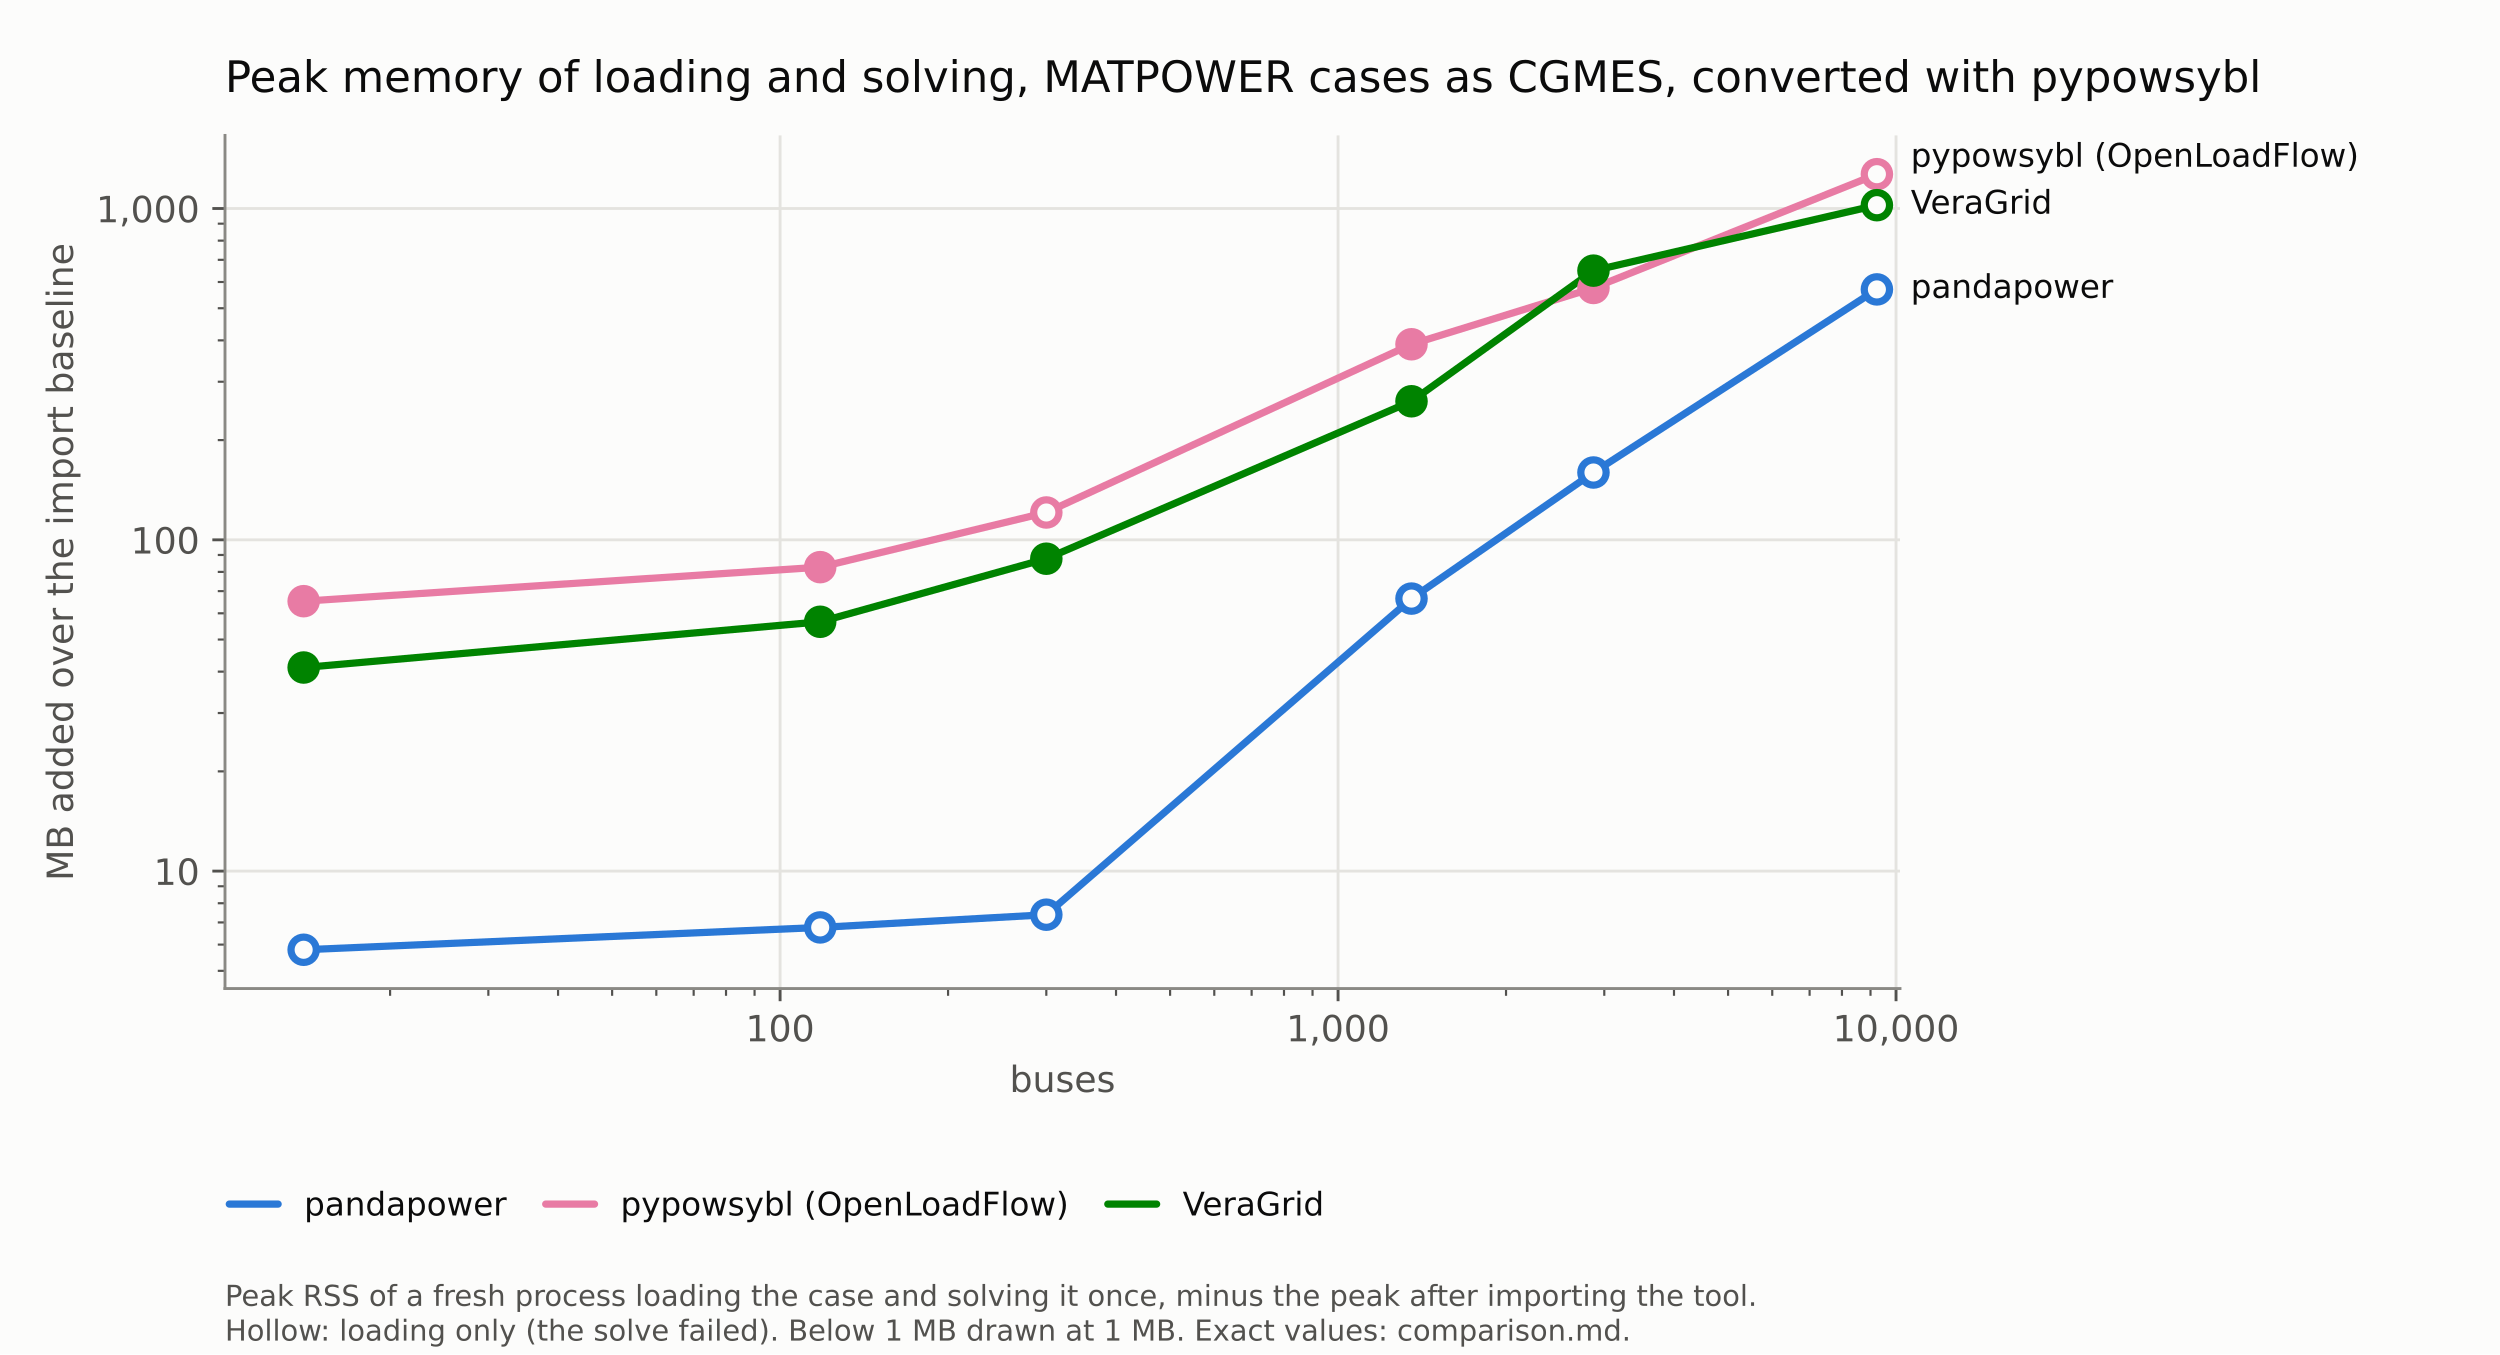
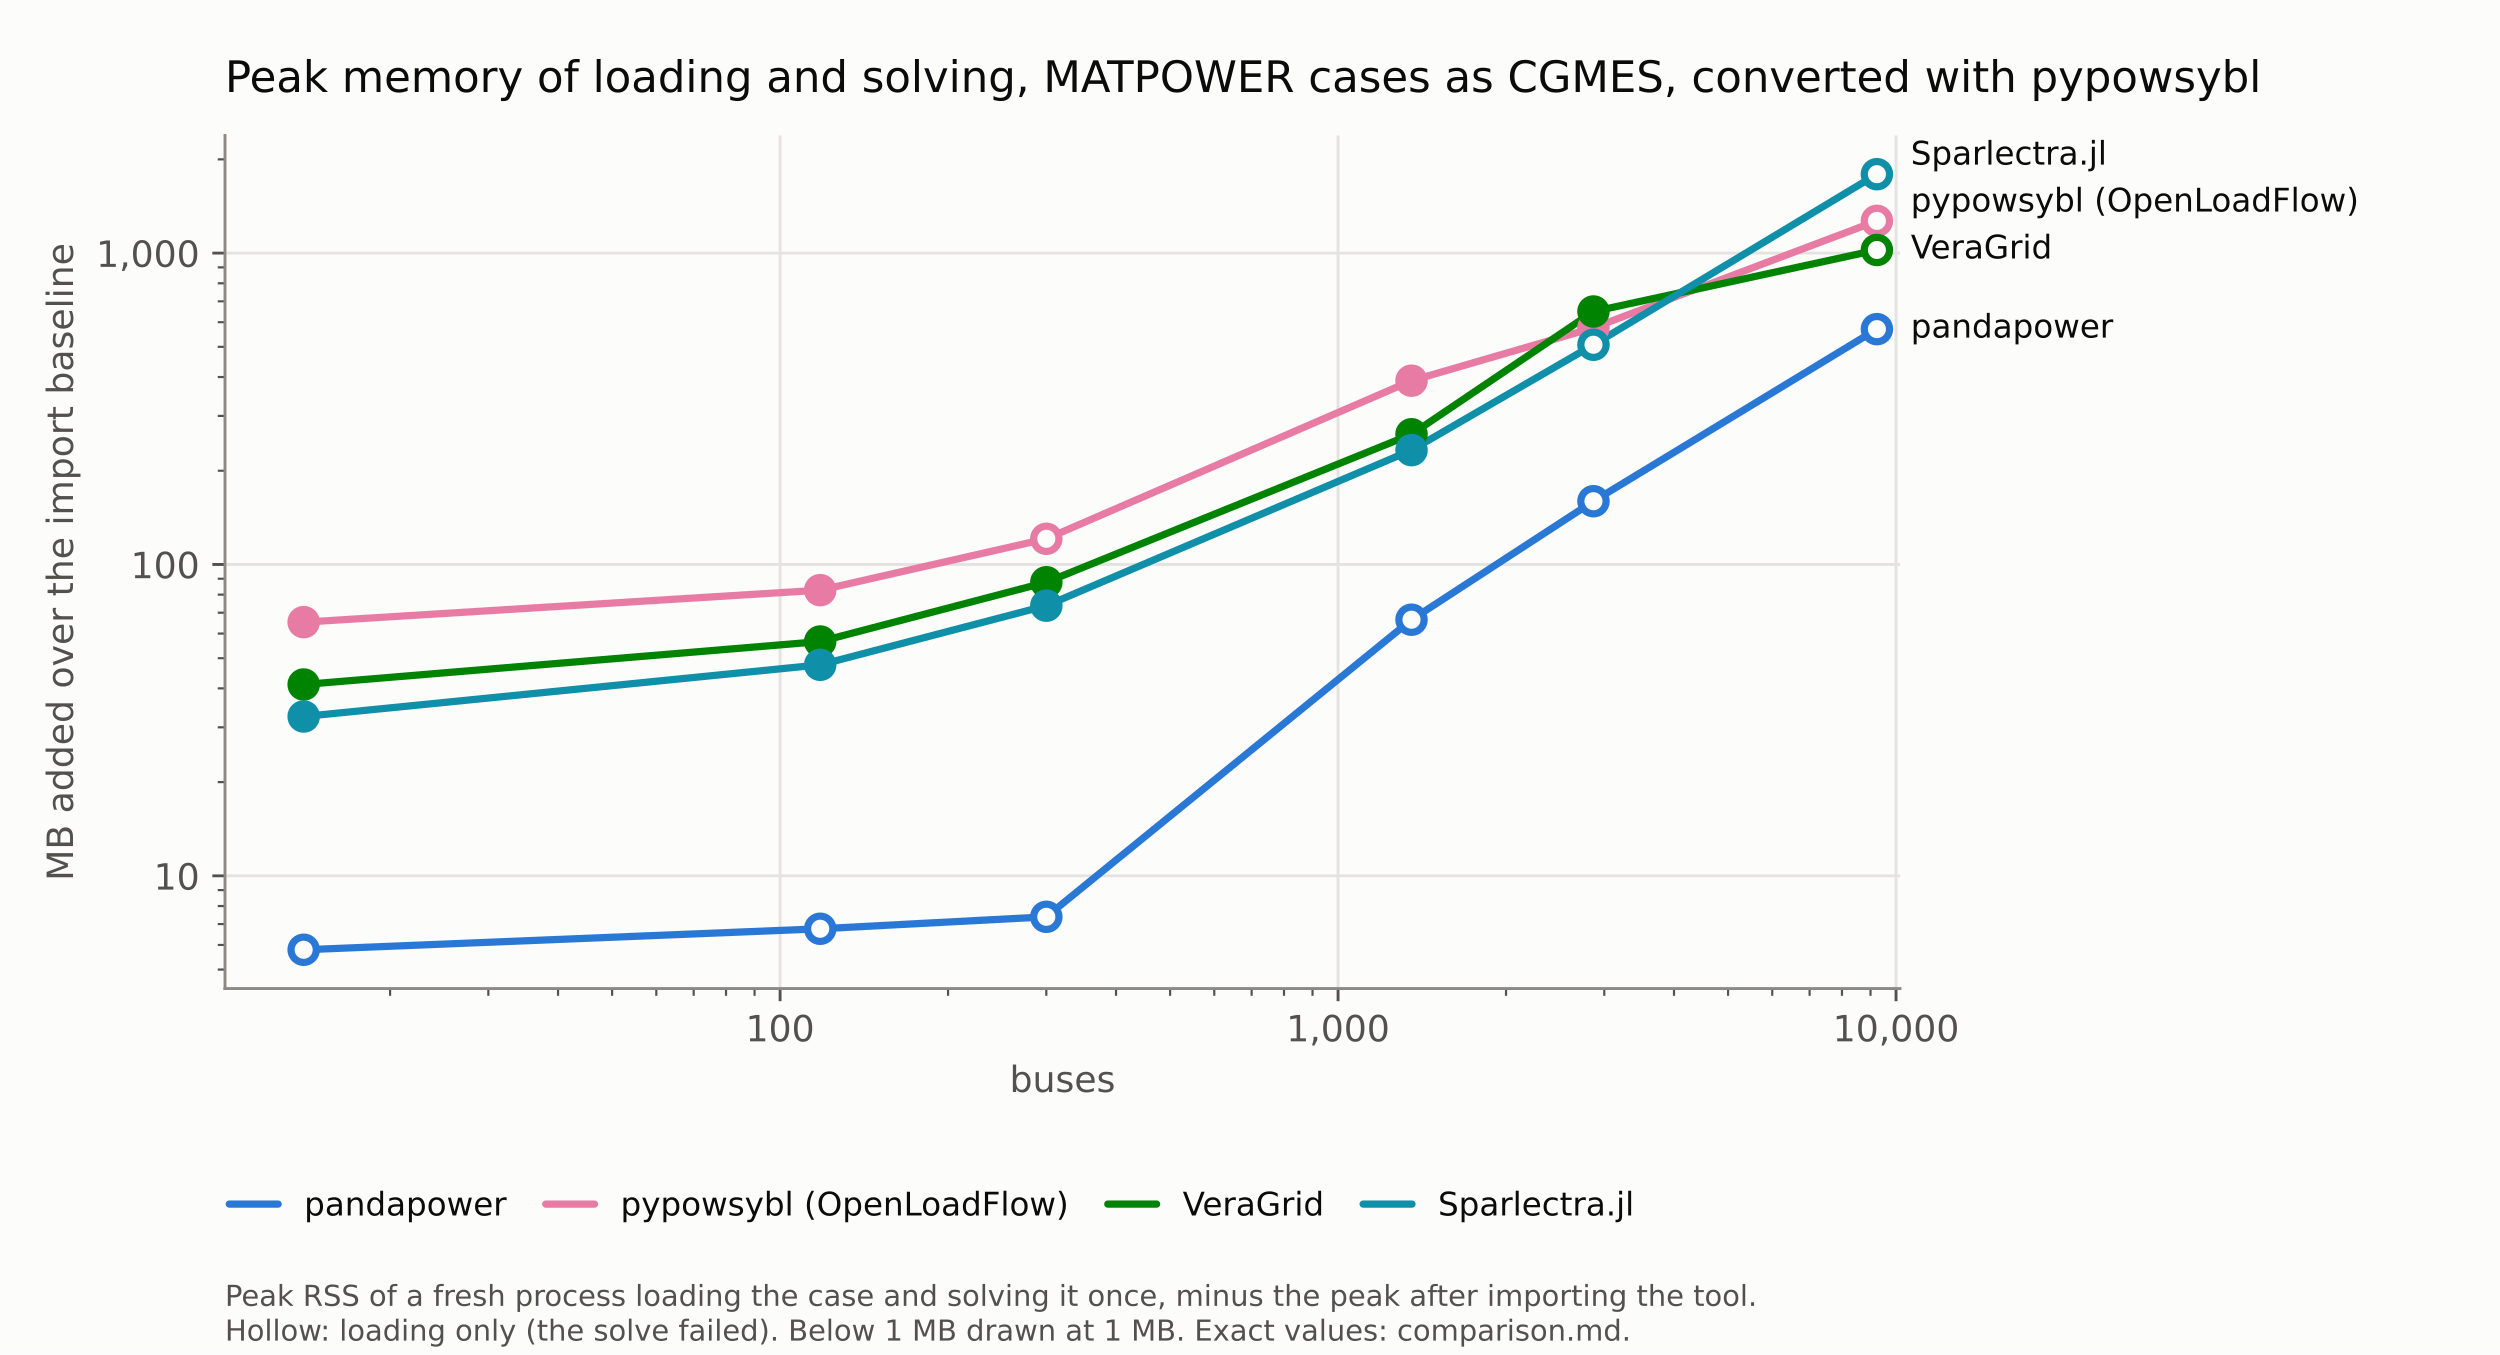
<svg xmlns="http://www.w3.org/2000/svg" xmlns:xlink="http://www.w3.org/1999/xlink" width="691.2pt" height="374.4pt" viewBox="0 0 691.2 374.4" version="1.1">
  <defs>
    <style type="text/css">*{stroke-linejoin: round; stroke-linecap: butt}</style>
  </defs>
  <g id="figure_1">
    <g id="patch_1">
      <path d="M 0 374.4  L 691.2 374.4  L 691.2 0  L 0 0  z " style="fill: #fcfcfb" />
    </g>
    <g id="axes_1">
      <g id="patch_2">
        <path d="M 62.208 273.312  L 525.312 273.312  L 525.312 37.44  L 62.208 37.44  z " style="fill: #fcfcfb" />
      </g>
      <g id="matplotlib.axis_1">
        <g id="xtick_1">
          <g id="line2d_1">
            <path d="M 215.681 273.312  L 215.681 37.44  " clip-path="url(#p7c9ccb0020)" style="fill: none; stroke: #e4e3df; stroke-width: 0.8; stroke-linecap: square" />
          </g>
          <g id="line2d_2">
            <defs>
              <path id="m20d59cd3c9" d="M 0 0  L 0 3.5  " style="stroke: #52514e; stroke-width: 0.8" />
            </defs>
            <g>
              <use xlink:href="#m20d59cd3c9" x="215.681" y="273.312" style="fill: #52514e; stroke: #52514e; stroke-width: 0.8" />
            </g>
          </g>
          <g id="text_1">
            <text style="font-size: 10px; font-family: 'DejaVu Sans', 'Bitstream Vera Sans', 'Computer Modern Sans Serif', 'Lucida Grande', 'Verdana', 'Geneva', 'Lucid', 'Arial', 'Helvetica', 'Avant Garde', sans-serif; text-anchor: middle; fill: #52514e" x="215.681" y="287.91" transform="rotate(-0 215.6808 287.9097)">100</text>
          </g>
        </g>
        <g id="xtick_2">
          <g id="line2d_3">
            <path d="M 369.948 273.312  L 369.948 37.44  " clip-path="url(#p7c9ccb0020)" style="fill: none; stroke: #e4e3df; stroke-width: 0.8; stroke-linecap: square" />
          </g>
          <g id="line2d_4">
            <g>
              <use xlink:href="#m20d59cd3c9" x="369.948" y="273.312" style="fill: #52514e; stroke: #52514e; stroke-width: 0.8" />
            </g>
          </g>
          <g id="text_2">
            <text style="font-size: 10px; font-family: 'DejaVu Sans', 'Bitstream Vera Sans', 'Computer Modern Sans Serif', 'Lucida Grande', 'Verdana', 'Geneva', 'Lucid', 'Arial', 'Helvetica', 'Avant Garde', sans-serif; text-anchor: middle; fill: #52514e" x="369.948" y="287.91" transform="rotate(-0 369.9479 287.9097)">1,000</text>
          </g>
        </g>
        <g id="xtick_3">
          <g id="line2d_5">
            <path d="M 524.215 273.312  L 524.215 37.44  " clip-path="url(#p7c9ccb0020)" style="fill: none; stroke: #e4e3df; stroke-width: 0.8; stroke-linecap: square" />
          </g>
          <g id="line2d_6">
            <g>
              <use xlink:href="#m20d59cd3c9" x="524.215" y="273.312" style="fill: #52514e; stroke: #52514e; stroke-width: 0.8" />
            </g>
          </g>
          <g id="text_3">
            <text style="font-size: 10px; font-family: 'DejaVu Sans', 'Bitstream Vera Sans', 'Computer Modern Sans Serif', 'Lucida Grande', 'Verdana', 'Geneva', 'Lucid', 'Arial', 'Helvetica', 'Avant Garde', sans-serif; text-anchor: middle; fill: #52514e" x="524.215" y="287.91" transform="rotate(-0 524.2149 287.9097)">10,000</text>
          </g>
        </g>
        <g id="xtick_4">
          <g id="line2d_7">
            <defs>
              <path id="m6f22a44a9e" d="M 0 0  L 0 2  " style="stroke: #52514e; stroke-width: 0.6" />
            </defs>
            <g>
              <use xlink:href="#m6f22a44a9e" x="107.853" y="273.312" style="fill: #52514e; stroke: #52514e; stroke-width: 0.6" />
            </g>
          </g>
        </g>
        <g id="xtick_5">
          <g id="line2d_8">
            <g>
              <use xlink:href="#m6f22a44a9e" x="135.018" y="273.312" style="fill: #52514e; stroke: #52514e; stroke-width: 0.6" />
            </g>
          </g>
        </g>
        <g id="xtick_6">
          <g id="line2d_9">
            <g>
              <use xlink:href="#m6f22a44a9e" x="154.292" y="273.312" style="fill: #52514e; stroke: #52514e; stroke-width: 0.6" />
            </g>
          </g>
        </g>
        <g id="xtick_7">
          <g id="line2d_10">
            <g>
              <use xlink:href="#m6f22a44a9e" x="169.242" y="273.312" style="fill: #52514e; stroke: #52514e; stroke-width: 0.6" />
            </g>
          </g>
        </g>
        <g id="xtick_8">
          <g id="line2d_11">
            <g>
              <use xlink:href="#m6f22a44a9e" x="181.457" y="273.312" style="fill: #52514e; stroke: #52514e; stroke-width: 0.6" />
            </g>
          </g>
        </g>
        <g id="xtick_9">
          <g id="line2d_12">
            <g>
              <use xlink:href="#m6f22a44a9e" x="191.785" y="273.312" style="fill: #52514e; stroke: #52514e; stroke-width: 0.6" />
            </g>
          </g>
        </g>
        <g id="xtick_10">
          <g id="line2d_13">
            <g>
              <use xlink:href="#m6f22a44a9e" x="200.731" y="273.312" style="fill: #52514e; stroke: #52514e; stroke-width: 0.6" />
            </g>
          </g>
        </g>
        <g id="xtick_11">
          <g id="line2d_14">
            <g>
              <use xlink:href="#m6f22a44a9e" x="208.622" y="273.312" style="fill: #52514e; stroke: #52514e; stroke-width: 0.6" />
            </g>
          </g>
        </g>
        <g id="xtick_12">
          <g id="line2d_15">
            <g>
              <use xlink:href="#m6f22a44a9e" x="262.12" y="273.312" style="fill: #52514e; stroke: #52514e; stroke-width: 0.6" />
            </g>
          </g>
        </g>
        <g id="xtick_13">
          <g id="line2d_16">
            <g>
              <use xlink:href="#m6f22a44a9e" x="289.285" y="273.312" style="fill: #52514e; stroke: #52514e; stroke-width: 0.6" />
            </g>
          </g>
        </g>
        <g id="xtick_14">
          <g id="line2d_17">
            <g>
              <use xlink:href="#m6f22a44a9e" x="308.559" y="273.312" style="fill: #52514e; stroke: #52514e; stroke-width: 0.6" />
            </g>
          </g>
        </g>
        <g id="xtick_15">
          <g id="line2d_18">
            <g>
              <use xlink:href="#m6f22a44a9e" x="323.509" y="273.312" style="fill: #52514e; stroke: #52514e; stroke-width: 0.6" />
            </g>
          </g>
        </g>
        <g id="xtick_16">
          <g id="line2d_19">
            <g>
              <use xlink:href="#m6f22a44a9e" x="335.724" y="273.312" style="fill: #52514e; stroke: #52514e; stroke-width: 0.6" />
            </g>
          </g>
        </g>
        <g id="xtick_17">
          <g id="line2d_20">
            <g>
              <use xlink:href="#m6f22a44a9e" x="346.052" y="273.312" style="fill: #52514e; stroke: #52514e; stroke-width: 0.6" />
            </g>
          </g>
        </g>
        <g id="xtick_18">
          <g id="line2d_21">
            <g>
              <use xlink:href="#m6f22a44a9e" x="354.998" y="273.312" style="fill: #52514e; stroke: #52514e; stroke-width: 0.6" />
            </g>
          </g>
        </g>
        <g id="xtick_19">
          <g id="line2d_22">
            <g>
              <use xlink:href="#m6f22a44a9e" x="362.889" y="273.312" style="fill: #52514e; stroke: #52514e; stroke-width: 0.6" />
            </g>
          </g>
        </g>
        <g id="xtick_20">
          <g id="line2d_23">
            <g>
              <use xlink:href="#m6f22a44a9e" x="416.387" y="273.312" style="fill: #52514e; stroke: #52514e; stroke-width: 0.6" />
            </g>
          </g>
        </g>
        <g id="xtick_21">
          <g id="line2d_24">
            <g>
              <use xlink:href="#m6f22a44a9e" x="443.552" y="273.312" style="fill: #52514e; stroke: #52514e; stroke-width: 0.6" />
            </g>
          </g>
        </g>
        <g id="xtick_22">
          <g id="line2d_25">
            <g>
              <use xlink:href="#m6f22a44a9e" x="462.826" y="273.312" style="fill: #52514e; stroke: #52514e; stroke-width: 0.6" />
            </g>
          </g>
        </g>
        <g id="xtick_23">
          <g id="line2d_26">
            <g>
              <use xlink:href="#m6f22a44a9e" x="477.776" y="273.312" style="fill: #52514e; stroke: #52514e; stroke-width: 0.6" />
            </g>
          </g>
        </g>
        <g id="xtick_24">
          <g id="line2d_27">
            <g>
              <use xlink:href="#m6f22a44a9e" x="489.991" y="273.312" style="fill: #52514e; stroke: #52514e; stroke-width: 0.6" />
            </g>
          </g>
        </g>
        <g id="xtick_25">
          <g id="line2d_28">
            <g>
              <use xlink:href="#m6f22a44a9e" x="500.319" y="273.312" style="fill: #52514e; stroke: #52514e; stroke-width: 0.6" />
            </g>
          </g>
        </g>
        <g id="xtick_26">
          <g id="line2d_29">
            <g>
              <use xlink:href="#m6f22a44a9e" x="509.265" y="273.312" style="fill: #52514e; stroke: #52514e; stroke-width: 0.6" />
            </g>
          </g>
        </g>
        <g id="xtick_27">
          <g id="line2d_30">
            <g>
              <use xlink:href="#m6f22a44a9e" x="517.156" y="273.312" style="fill: #52514e; stroke: #52514e; stroke-width: 0.6" />
            </g>
          </g>
        </g>
        <g id="text_4">
          <text style="font-size: 10px; font-family: 'DejaVu Sans', 'Bitstream Vera Sans', 'Computer Modern Sans Serif', 'Lucida Grande', 'Verdana', 'Geneva', 'Lucid', 'Arial', 'Helvetica', 'Avant Garde', sans-serif; text-anchor: middle; fill: #52514e" x="293.76" y="301.91" transform="rotate(-0 293.76 301.9104)">buses</text>
        </g>
      </g>
      <g id="matplotlib.axis_2">
        <g id="ytick_1">
          <g id="line2d_31">
-             <path d="M 62.208 240.846  L 525.312 240.846  " clip-path="url(#p7c9ccb0020)" style="fill: none; stroke: #e4e3df; stroke-width: 0.8; stroke-linecap: square" />
+             <path d="M 62.208 242.154  L 525.312 242.154  " clip-path="url(#p7c9ccb0020)" style="fill: none; stroke: #e4e3df; stroke-width: 0.8; stroke-linecap: square" />
          </g>
          <g id="line2d_32">
            <defs>
              <path id="mfc723c383e" d="M 0 0  L -3.5 0  " style="stroke: #52514e; stroke-width: 0.8" />
            </defs>
            <g>
-               <use xlink:href="#mfc723c383e" x="62.208" y="240.846" style="fill: #52514e; stroke: #52514e; stroke-width: 0.8" />
+               <use xlink:href="#mfc723c383e" x="62.208" y="242.154" style="fill: #52514e; stroke: #52514e; stroke-width: 0.8" />
            </g>
          </g>
          <g id="text_5">
-             <text style="font-size: 10px; font-family: 'DejaVu Sans', 'Bitstream Vera Sans', 'Computer Modern Sans Serif', 'Lucida Grande', 'Verdana', 'Geneva', 'Lucid', 'Arial', 'Helvetica', 'Avant Garde', sans-serif; text-anchor: end; fill: #52514e" x="55.208" y="244.645" transform="rotate(-0 55.208 244.6447)">10</text>
+             <text style="font-size: 10px; font-family: 'DejaVu Sans', 'Bitstream Vera Sans', 'Computer Modern Sans Serif', 'Lucida Grande', 'Verdana', 'Geneva', 'Lucid', 'Arial', 'Helvetica', 'Avant Garde', sans-serif; text-anchor: end; fill: #52514e" x="55.208" y="245.953" transform="rotate(-0 55.208 245.953)">10</text>
          </g>
        </g>
        <g id="ytick_2">
          <g id="line2d_33">
-             <path d="M 62.208 149.247  L 525.312 149.247  " clip-path="url(#p7c9ccb0020)" style="fill: none; stroke: #e4e3df; stroke-width: 0.8; stroke-linecap: square" />
+             <path d="M 62.208 156.067  L 525.312 156.067  " clip-path="url(#p7c9ccb0020)" style="fill: none; stroke: #e4e3df; stroke-width: 0.8; stroke-linecap: square" />
          </g>
          <g id="line2d_34">
            <g>
-               <use xlink:href="#mfc723c383e" x="62.208" y="149.247" style="fill: #52514e; stroke: #52514e; stroke-width: 0.8" />
+               <use xlink:href="#mfc723c383e" x="62.208" y="156.067" style="fill: #52514e; stroke: #52514e; stroke-width: 0.8" />
            </g>
          </g>
          <g id="text_6">
-             <text style="font-size: 10px; font-family: 'DejaVu Sans', 'Bitstream Vera Sans', 'Computer Modern Sans Serif', 'Lucida Grande', 'Verdana', 'Geneva', 'Lucid', 'Arial', 'Helvetica', 'Avant Garde', sans-serif; text-anchor: end; fill: #52514e" x="55.208" y="153.046" transform="rotate(-0 55.208 153.0463)">100</text>
+             <text style="font-size: 10px; font-family: 'DejaVu Sans', 'Bitstream Vera Sans', 'Computer Modern Sans Serif', 'Lucida Grande', 'Verdana', 'Geneva', 'Lucid', 'Arial', 'Helvetica', 'Avant Garde', sans-serif; text-anchor: end; fill: #52514e" x="55.208" y="159.866" transform="rotate(-0 55.208 159.8657)">100</text>
          </g>
        </g>
        <g id="ytick_3">
          <g id="line2d_35">
-             <path d="M 62.208 57.649  L 525.312 57.649  " clip-path="url(#p7c9ccb0020)" style="fill: none; stroke: #e4e3df; stroke-width: 0.8; stroke-linecap: square" />
+             <path d="M 62.208 69.98  L 525.312 69.98  " clip-path="url(#p7c9ccb0020)" style="fill: none; stroke: #e4e3df; stroke-width: 0.8; stroke-linecap: square" />
          </g>
          <g id="line2d_36">
            <g>
-               <use xlink:href="#mfc723c383e" x="62.208" y="57.649" style="fill: #52514e; stroke: #52514e; stroke-width: 0.8" />
+               <use xlink:href="#mfc723c383e" x="62.208" y="69.98" style="fill: #52514e; stroke: #52514e; stroke-width: 0.8" />
            </g>
          </g>
          <g id="text_7">
-             <text style="font-size: 10px; font-family: 'DejaVu Sans', 'Bitstream Vera Sans', 'Computer Modern Sans Serif', 'Lucida Grande', 'Verdana', 'Geneva', 'Lucid', 'Arial', 'Helvetica', 'Avant Garde', sans-serif; text-anchor: end; fill: #52514e" x="55.208" y="61.448" transform="rotate(-0 55.208 61.44797)">1,000</text>
+             <text style="font-size: 10px; font-family: 'DejaVu Sans', 'Bitstream Vera Sans', 'Computer Modern Sans Serif', 'Lucida Grande', 'Verdana', 'Geneva', 'Lucid', 'Arial', 'Helvetica', 'Avant Garde', sans-serif; text-anchor: end; fill: #52514e" x="55.208" y="73.778" transform="rotate(-0 55.208 73.77842)">1,000</text>
          </g>
        </g>
        <g id="ytick_4">
          <g id="line2d_37">
            <defs>
              <path id="m65e5005413" d="M 0 0  L -2 0  " style="stroke: #52514e; stroke-width: 0.6" />
            </defs>
            <g>
-               <use xlink:href="#m65e5005413" x="62.208" y="268.42" style="fill: #52514e; stroke: #52514e; stroke-width: 0.6" />
+               <use xlink:href="#m65e5005413" x="62.208" y="268.069" style="fill: #52514e; stroke: #52514e; stroke-width: 0.6" />
            </g>
          </g>
        </g>
        <g id="ytick_5">
          <g id="line2d_38">
            <g>
-               <use xlink:href="#m65e5005413" x="62.208" y="261.167" style="fill: #52514e; stroke: #52514e; stroke-width: 0.6" />
+               <use xlink:href="#m65e5005413" x="62.208" y="261.252" style="fill: #52514e; stroke: #52514e; stroke-width: 0.6" />
            </g>
          </g>
        </g>
        <g id="ytick_6">
          <g id="line2d_39">
            <g>
-               <use xlink:href="#m65e5005413" x="62.208" y="255.035" style="fill: #52514e; stroke: #52514e; stroke-width: 0.6" />
+               <use xlink:href="#m65e5005413" x="62.208" y="255.489" style="fill: #52514e; stroke: #52514e; stroke-width: 0.6" />
            </g>
          </g>
        </g>
        <g id="ytick_7">
          <g id="line2d_40">
            <g>
-               <use xlink:href="#m65e5005413" x="62.208" y="249.723" style="fill: #52514e; stroke: #52514e; stroke-width: 0.6" />
+               <use xlink:href="#m65e5005413" x="62.208" y="250.497" style="fill: #52514e; stroke: #52514e; stroke-width: 0.6" />
            </g>
          </g>
        </g>
        <g id="ytick_8">
          <g id="line2d_41">
            <g>
-               <use xlink:href="#m65e5005413" x="62.208" y="245.037" style="fill: #52514e; stroke: #52514e; stroke-width: 0.6" />
+               <use xlink:href="#m65e5005413" x="62.208" y="246.093" style="fill: #52514e; stroke: #52514e; stroke-width: 0.6" />
            </g>
          </g>
        </g>
        <g id="ytick_9">
          <g id="line2d_42">
            <g>
-               <use xlink:href="#m65e5005413" x="62.208" y="213.272" style="fill: #52514e; stroke: #52514e; stroke-width: 0.6" />
+               <use xlink:href="#m65e5005413" x="62.208" y="216.239" style="fill: #52514e; stroke: #52514e; stroke-width: 0.6" />
            </g>
          </g>
        </g>
        <g id="ytick_10">
          <g id="line2d_43">
            <g>
-               <use xlink:href="#m65e5005413" x="62.208" y="197.142" style="fill: #52514e; stroke: #52514e; stroke-width: 0.6" />
+               <use xlink:href="#m65e5005413" x="62.208" y="201.08" style="fill: #52514e; stroke: #52514e; stroke-width: 0.6" />
            </g>
          </g>
        </g>
        <g id="ytick_11">
          <g id="line2d_44">
            <g>
-               <use xlink:href="#m65e5005413" x="62.208" y="185.698" style="fill: #52514e; stroke: #52514e; stroke-width: 0.6" />
+               <use xlink:href="#m65e5005413" x="62.208" y="190.324" style="fill: #52514e; stroke: #52514e; stroke-width: 0.6" />
            </g>
          </g>
        </g>
        <g id="ytick_12">
          <g id="line2d_45">
            <g>
-               <use xlink:href="#m65e5005413" x="62.208" y="176.821" style="fill: #52514e; stroke: #52514e; stroke-width: 0.6" />
+               <use xlink:href="#m65e5005413" x="62.208" y="181.982" style="fill: #52514e; stroke: #52514e; stroke-width: 0.6" />
            </g>
          </g>
        </g>
        <g id="ytick_13">
          <g id="line2d_46">
            <g>
-               <use xlink:href="#m65e5005413" x="62.208" y="169.568" style="fill: #52514e; stroke: #52514e; stroke-width: 0.6" />
+               <use xlink:href="#m65e5005413" x="62.208" y="175.165" style="fill: #52514e; stroke: #52514e; stroke-width: 0.6" />
            </g>
          </g>
        </g>
        <g id="ytick_14">
          <g id="line2d_47">
            <g>
-               <use xlink:href="#m65e5005413" x="62.208" y="163.436" style="fill: #52514e; stroke: #52514e; stroke-width: 0.6" />
+               <use xlink:href="#m65e5005413" x="62.208" y="169.402" style="fill: #52514e; stroke: #52514e; stroke-width: 0.6" />
            </g>
          </g>
        </g>
        <g id="ytick_15">
          <g id="line2d_48">
            <g>
-               <use xlink:href="#m65e5005413" x="62.208" y="158.124" style="fill: #52514e; stroke: #52514e; stroke-width: 0.6" />
+               <use xlink:href="#m65e5005413" x="62.208" y="164.41" style="fill: #52514e; stroke: #52514e; stroke-width: 0.6" />
            </g>
          </g>
        </g>
        <g id="ytick_16">
          <g id="line2d_49">
            <g>
-               <use xlink:href="#m65e5005413" x="62.208" y="153.439" style="fill: #52514e; stroke: #52514e; stroke-width: 0.6" />
+               <use xlink:href="#m65e5005413" x="62.208" y="160.006" style="fill: #52514e; stroke: #52514e; stroke-width: 0.6" />
            </g>
          </g>
        </g>
        <g id="ytick_17">
          <g id="line2d_50">
            <g>
-               <use xlink:href="#m65e5005413" x="62.208" y="121.674" style="fill: #52514e; stroke: #52514e; stroke-width: 0.6" />
+               <use xlink:href="#m65e5005413" x="62.208" y="130.152" style="fill: #52514e; stroke: #52514e; stroke-width: 0.6" />
            </g>
          </g>
        </g>
        <g id="ytick_18">
          <g id="line2d_51">
            <g>
-               <use xlink:href="#m65e5005413" x="62.208" y="105.544" style="fill: #52514e; stroke: #52514e; stroke-width: 0.6" />
+               <use xlink:href="#m65e5005413" x="62.208" y="114.993" style="fill: #52514e; stroke: #52514e; stroke-width: 0.6" />
            </g>
          </g>
        </g>
        <g id="ytick_19">
          <g id="line2d_52">
            <g>
-               <use xlink:href="#m65e5005413" x="62.208" y="94.1" style="fill: #52514e; stroke: #52514e; stroke-width: 0.6" />
+               <use xlink:href="#m65e5005413" x="62.208" y="104.237" style="fill: #52514e; stroke: #52514e; stroke-width: 0.6" />
            </g>
          </g>
        </g>
        <g id="ytick_20">
          <g id="line2d_53">
            <g>
-               <use xlink:href="#m65e5005413" x="62.208" y="85.223" style="fill: #52514e; stroke: #52514e; stroke-width: 0.6" />
+               <use xlink:href="#m65e5005413" x="62.208" y="95.894" style="fill: #52514e; stroke: #52514e; stroke-width: 0.6" />
            </g>
          </g>
        </g>
        <g id="ytick_21">
          <g id="line2d_54">
            <g>
-               <use xlink:href="#m65e5005413" x="62.208" y="77.97" style="fill: #52514e; stroke: #52514e; stroke-width: 0.6" />
+               <use xlink:href="#m65e5005413" x="62.208" y="89.078" style="fill: #52514e; stroke: #52514e; stroke-width: 0.6" />
            </g>
          </g>
        </g>
        <g id="ytick_22">
          <g id="line2d_55">
            <g>
-               <use xlink:href="#m65e5005413" x="62.208" y="71.838" style="fill: #52514e; stroke: #52514e; stroke-width: 0.6" />
+               <use xlink:href="#m65e5005413" x="62.208" y="83.315" style="fill: #52514e; stroke: #52514e; stroke-width: 0.6" />
            </g>
          </g>
        </g>
        <g id="ytick_23">
          <g id="line2d_56">
            <g>
-               <use xlink:href="#m65e5005413" x="62.208" y="66.526" style="fill: #52514e; stroke: #52514e; stroke-width: 0.6" />
+               <use xlink:href="#m65e5005413" x="62.208" y="78.322" style="fill: #52514e; stroke: #52514e; stroke-width: 0.6" />
            </g>
          </g>
        </g>
        <g id="ytick_24">
          <g id="line2d_57">
            <g>
-               <use xlink:href="#m65e5005413" x="62.208" y="61.84" style="fill: #52514e; stroke: #52514e; stroke-width: 0.6" />
+               <use xlink:href="#m65e5005413" x="62.208" y="73.919" style="fill: #52514e; stroke: #52514e; stroke-width: 0.6" />
+             </g>
+           </g>
+         </g>
+         <g id="ytick_25">
+           <g id="line2d_58">
+             <g>
+               <use xlink:href="#m65e5005413" x="62.208" y="44.065" style="fill: #52514e; stroke: #52514e; stroke-width: 0.6" />
            </g>
          </g>
        </g>
        <g id="text_8">
          <text style="font-size: 10px; font-family: 'DejaVu Sans', 'Bitstream Vera Sans', 'Computer Modern Sans Serif', 'Lucida Grande', 'Verdana', 'Geneva', 'Lucid', 'Arial', 'Helvetica', 'Avant Garde', sans-serif; text-anchor: middle; fill: #52514e" x="20.178" y="155.376" transform="rotate(-90 20.17753 155.376)">MB added over the import baseline</text>
        </g>
      </g>
-       <g id="line2d_58">
-         <path d="M 83.956 262.591  L 226.77 256.412  L 289.285 252.895  L 390.252 165.498  L 440.561 130.638  L 518.926 80.014  " clip-path="url(#p7c9ccb0020)" style="fill: none; stroke: #2a78d6; stroke-width: 2; stroke-linecap: round" />
-       </g>
      <g id="line2d_59">
-         <path d="M 83.956 166.213  L 226.77 156.804  L 289.285 141.693  L 390.252 95.182  L 440.561 79.616  L 518.926 48.161  " clip-path="url(#p7c9ccb0020)" style="fill: none; stroke: #e87ba4; stroke-width: 2; stroke-linecap: round" />
+         <path d="M 83.956 262.591  L 226.77 256.784  L 289.285 253.479  L 390.252 171.339  L 440.561 138.577  L 518.926 90.999  " clip-path="url(#p7c9ccb0020)" style="fill: none; stroke: #2a78d6; stroke-width: 2; stroke-linecap: round" />
      </g>
      <g id="line2d_60">
-         <path d="M 83.956 184.557  L 226.77 171.91  L 289.285 154.473  L 390.252 110.943  L 440.561 74.827  L 518.926 56.727  " clip-path="url(#p7c9ccb0020)" style="fill: none; stroke: #008300; stroke-width: 2; stroke-linecap: round" />
+         <path d="M 83.956 172.011  L 226.77 163.169  L 289.285 148.967  L 390.252 105.254  L 440.561 90.624  L 518.926 61.063  " clip-path="url(#p7c9ccb0020)" style="fill: none; stroke: #e87ba4; stroke-width: 2; stroke-linecap: round" />
+       </g>
+       <g id="line2d_61">
+         <path d="M 83.956 189.252  L 226.77 177.366  L 289.285 160.978  L 390.252 120.067  L 440.561 86.124  L 518.926 69.113  " clip-path="url(#p7c9ccb0020)" style="fill: none; stroke: #008300; stroke-width: 2; stroke-linecap: round" />
+       </g>
+       <g id="line2d_62">
+         <path d="M 83.956 198.096  L 226.77 183.804  L 289.285 167.457  L 390.252 124.452  L 440.561 95.316  L 518.926 48.161  " clip-path="url(#p7c9ccb0020)" style="fill: none; stroke: #0f8fa8; stroke-width: 2; stroke-linecap: round" />
      </g>
      <g id="patch_3">
        <path d="M 62.208 273.312  L 62.208 37.44  " style="fill: none; stroke: #8a8984; stroke-width: 0.8; stroke-linejoin: miter; stroke-linecap: square" />
      </g>
      <g id="patch_4">
        <path d="M 62.208 273.312  L 525.312 273.312  " style="fill: none; stroke: #8a8984; stroke-width: 0.8; stroke-linejoin: miter; stroke-linecap: square" />
      </g>
-       <g id="line2d_61">
+       <g id="line2d_63">
        <defs>
          <path id="m49d8b3bbb4" d="M 0 3.5  C 0.928 3.5 1.819 3.131 2.475 2.475  C 3.131 1.819 3.5 0.928 3.5 0  C 3.5 -0.928 3.131 -1.819 2.475 -2.475  C 1.819 -3.131 0.928 -3.5 0 -3.5  C -0.928 -3.5 -1.819 -3.131 -2.475 -2.475  C -3.131 -1.819 -3.5 -0.928 -3.5 0  C -3.5 0.928 -3.131 1.819 -2.475 2.475  C -1.819 3.131 -0.928 3.5 0 3.5  z " style="stroke: #2a78d6; stroke-width: 2" />
        </defs>
        <g clip-path="url(#p7c9ccb0020)">
          <use xlink:href="#m49d8b3bbb4" x="83.956" y="262.591" style="fill: #fcfcfb; stroke: #2a78d6; stroke-width: 2" />
        </g>
      </g>
-       <g id="line2d_62">
-         <g clip-path="url(#p7c9ccb0020)">
-           <use xlink:href="#m49d8b3bbb4" x="226.77" y="256.412" style="fill: #fcfcfb; stroke: #2a78d6; stroke-width: 2" />
-         </g>
-       </g>
-       <g id="line2d_63">
-         <g clip-path="url(#p7c9ccb0020)">
-           <use xlink:href="#m49d8b3bbb4" x="289.285" y="252.895" style="fill: #fcfcfb; stroke: #2a78d6; stroke-width: 2" />
-         </g>
-       </g>
      <g id="line2d_64">
        <g clip-path="url(#p7c9ccb0020)">
-           <use xlink:href="#m49d8b3bbb4" x="390.252" y="165.498" style="fill: #fcfcfb; stroke: #2a78d6; stroke-width: 2" />
+           <use xlink:href="#m49d8b3bbb4" x="226.77" y="256.784" style="fill: #fcfcfb; stroke: #2a78d6; stroke-width: 2" />
        </g>
      </g>
      <g id="line2d_65">
        <g clip-path="url(#p7c9ccb0020)">
-           <use xlink:href="#m49d8b3bbb4" x="440.561" y="130.638" style="fill: #fcfcfb; stroke: #2a78d6; stroke-width: 2" />
+           <use xlink:href="#m49d8b3bbb4" x="289.285" y="253.479" style="fill: #fcfcfb; stroke: #2a78d6; stroke-width: 2" />
        </g>
      </g>
      <g id="line2d_66">
        <g clip-path="url(#p7c9ccb0020)">
-           <use xlink:href="#m49d8b3bbb4" x="518.926" y="80.014" style="fill: #fcfcfb; stroke: #2a78d6; stroke-width: 2" />
+           <use xlink:href="#m49d8b3bbb4" x="390.252" y="171.339" style="fill: #fcfcfb; stroke: #2a78d6; stroke-width: 2" />
        </g>
      </g>
      <g id="line2d_67">
+         <g clip-path="url(#p7c9ccb0020)">
+           <use xlink:href="#m49d8b3bbb4" x="440.561" y="138.577" style="fill: #fcfcfb; stroke: #2a78d6; stroke-width: 2" />
+         </g>
+       </g>
+       <g id="line2d_68">
+         <g clip-path="url(#p7c9ccb0020)">
+           <use xlink:href="#m49d8b3bbb4" x="518.926" y="90.999" style="fill: #fcfcfb; stroke: #2a78d6; stroke-width: 2" />
+         </g>
+       </g>
+       <g id="line2d_69">
        <defs>
          <path id="mb1a70c6c89" d="M 0 3.5  C 0.928 3.5 1.819 3.131 2.475 2.475  C 3.131 1.819 3.5 0.928 3.5 0  C 3.5 -0.928 3.131 -1.819 2.475 -2.475  C 1.819 -3.131 0.928 -3.5 0 -3.5  C -0.928 -3.5 -1.819 -3.131 -2.475 -2.475  C -3.131 -1.819 -3.5 -0.928 -3.5 0  C -3.5 0.928 -3.131 1.819 -2.475 2.475  C -1.819 3.131 -0.928 3.5 0 3.5  z " style="stroke: #e87ba4; stroke-width: 2" />
        </defs>
        <g clip-path="url(#p7c9ccb0020)">
-           <use xlink:href="#mb1a70c6c89" x="83.956" y="166.213" style="fill: #e87ba4; stroke: #e87ba4; stroke-width: 2" />
-         </g>
-       </g>
-       <g id="line2d_68">
-         <g clip-path="url(#p7c9ccb0020)">
-           <use xlink:href="#mb1a70c6c89" x="226.77" y="156.804" style="fill: #e87ba4; stroke: #e87ba4; stroke-width: 2" />
-         </g>
-       </g>
-       <g id="line2d_69">
+           <use xlink:href="#mb1a70c6c89" x="83.956" y="172.011" style="fill: #e87ba4; stroke: #e87ba4; stroke-width: 2" />
+         </g>
+       </g>
+       <g id="line2d_70">
+         <g clip-path="url(#p7c9ccb0020)">
+           <use xlink:href="#mb1a70c6c89" x="226.77" y="163.169" style="fill: #e87ba4; stroke: #e87ba4; stroke-width: 2" />
+         </g>
+       </g>
+       <g id="line2d_71">
        <defs>
          <path id="mf9abc1fee1" d="M 0 3.5  C 0.928 3.5 1.819 3.131 2.475 2.475  C 3.131 1.819 3.5 0.928 3.5 0  C 3.5 -0.928 3.131 -1.819 2.475 -2.475  C 1.819 -3.131 0.928 -3.5 0 -3.5  C -0.928 -3.5 -1.819 -3.131 -2.475 -2.475  C -3.131 -1.819 -3.5 -0.928 -3.5 0  C -3.5 0.928 -3.131 1.819 -2.475 2.475  C -1.819 3.131 -0.928 3.5 0 3.5  z " style="stroke: #e87ba4; stroke-width: 2" />
        </defs>
        <g clip-path="url(#p7c9ccb0020)">
-           <use xlink:href="#mf9abc1fee1" x="289.285" y="141.693" style="fill: #fcfcfb; stroke: #e87ba4; stroke-width: 2" />
-         </g>
-       </g>
-       <g id="line2d_70">
-         <g clip-path="url(#p7c9ccb0020)">
-           <use xlink:href="#mb1a70c6c89" x="390.252" y="95.182" style="fill: #e87ba4; stroke: #e87ba4; stroke-width: 2" />
-         </g>
-       </g>
-       <g id="line2d_71">
-         <g clip-path="url(#p7c9ccb0020)">
-           <use xlink:href="#mb1a70c6c89" x="440.561" y="79.616" style="fill: #e87ba4; stroke: #e87ba4; stroke-width: 2" />
+           <use xlink:href="#mf9abc1fee1" x="289.285" y="148.967" style="fill: #fcfcfb; stroke: #e87ba4; stroke-width: 2" />
        </g>
      </g>
      <g id="line2d_72">
        <g clip-path="url(#p7c9ccb0020)">
-           <use xlink:href="#mf9abc1fee1" x="518.926" y="48.161" style="fill: #fcfcfb; stroke: #e87ba4; stroke-width: 2" />
+           <use xlink:href="#mb1a70c6c89" x="390.252" y="105.254" style="fill: #e87ba4; stroke: #e87ba4; stroke-width: 2" />
        </g>
      </g>
      <g id="line2d_73">
+         <g clip-path="url(#p7c9ccb0020)">
+           <use xlink:href="#mb1a70c6c89" x="440.561" y="90.624" style="fill: #e87ba4; stroke: #e87ba4; stroke-width: 2" />
+         </g>
+       </g>
+       <g id="line2d_74">
+         <g clip-path="url(#p7c9ccb0020)">
+           <use xlink:href="#mf9abc1fee1" x="518.926" y="61.063" style="fill: #fcfcfb; stroke: #e87ba4; stroke-width: 2" />
+         </g>
+       </g>
+       <g id="line2d_75">
        <defs>
          <path id="m8a57e56164" d="M 0 3.5  C 0.928 3.5 1.819 3.131 2.475 2.475  C 3.131 1.819 3.5 0.928 3.5 0  C 3.5 -0.928 3.131 -1.819 2.475 -2.475  C 1.819 -3.131 0.928 -3.5 0 -3.5  C -0.928 -3.5 -1.819 -3.131 -2.475 -2.475  C -3.131 -1.819 -3.5 -0.928 -3.5 0  C -3.5 0.928 -3.131 1.819 -2.475 2.475  C -1.819 3.131 -0.928 3.5 0 3.5  z " style="stroke: #008300; stroke-width: 2" />
        </defs>
        <g clip-path="url(#p7c9ccb0020)">
-           <use xlink:href="#m8a57e56164" x="83.956" y="184.557" style="fill: #008300; stroke: #008300; stroke-width: 2" />
-         </g>
-       </g>
-       <g id="line2d_74">
-         <g clip-path="url(#p7c9ccb0020)">
-           <use xlink:href="#m8a57e56164" x="226.77" y="171.91" style="fill: #008300; stroke: #008300; stroke-width: 2" />
-         </g>
-       </g>
-       <g id="line2d_75">
-         <g clip-path="url(#p7c9ccb0020)">
-           <use xlink:href="#m8a57e56164" x="289.285" y="154.473" style="fill: #008300; stroke: #008300; stroke-width: 2" />
+           <use xlink:href="#m8a57e56164" x="83.956" y="189.252" style="fill: #008300; stroke: #008300; stroke-width: 2" />
        </g>
      </g>
      <g id="line2d_76">
        <g clip-path="url(#p7c9ccb0020)">
-           <use xlink:href="#m8a57e56164" x="390.252" y="110.943" style="fill: #008300; stroke: #008300; stroke-width: 2" />
+           <use xlink:href="#m8a57e56164" x="226.77" y="177.366" style="fill: #008300; stroke: #008300; stroke-width: 2" />
        </g>
      </g>
      <g id="line2d_77">
        <g clip-path="url(#p7c9ccb0020)">
-           <use xlink:href="#m8a57e56164" x="440.561" y="74.827" style="fill: #008300; stroke: #008300; stroke-width: 2" />
+           <use xlink:href="#m8a57e56164" x="289.285" y="160.978" style="fill: #008300; stroke: #008300; stroke-width: 2" />
        </g>
      </g>
      <g id="line2d_78">
+         <g clip-path="url(#p7c9ccb0020)">
+           <use xlink:href="#m8a57e56164" x="390.252" y="120.067" style="fill: #008300; stroke: #008300; stroke-width: 2" />
+         </g>
+       </g>
+       <g id="line2d_79">
+         <g clip-path="url(#p7c9ccb0020)">
+           <use xlink:href="#m8a57e56164" x="440.561" y="86.124" style="fill: #008300; stroke: #008300; stroke-width: 2" />
+         </g>
+       </g>
+       <g id="line2d_80">
        <defs>
          <path id="m6e352ef9ac" d="M 0 3.5  C 0.928 3.5 1.819 3.131 2.475 2.475  C 3.131 1.819 3.5 0.928 3.5 0  C 3.5 -0.928 3.131 -1.819 2.475 -2.475  C 1.819 -3.131 0.928 -3.5 0 -3.5  C -0.928 -3.5 -1.819 -3.131 -2.475 -2.475  C -3.131 -1.819 -3.5 -0.928 -3.5 0  C -3.5 0.928 -3.131 1.819 -2.475 2.475  C -1.819 3.131 -0.928 3.5 0 3.5  z " style="stroke: #008300; stroke-width: 2" />
        </defs>
        <g clip-path="url(#p7c9ccb0020)">
-           <use xlink:href="#m6e352ef9ac" x="518.926" y="56.727" style="fill: #fcfcfb; stroke: #008300; stroke-width: 2" />
+           <use xlink:href="#m6e352ef9ac" x="518.926" y="69.113" style="fill: #fcfcfb; stroke: #008300; stroke-width: 2" />
+         </g>
+       </g>
+       <g id="line2d_81">
+         <defs>
+           <path id="m4363adf966" d="M 0 3.5  C 0.928 3.5 1.819 3.131 2.475 2.475  C 3.131 1.819 3.5 0.928 3.5 0  C 3.5 -0.928 3.131 -1.819 2.475 -2.475  C 1.819 -3.131 0.928 -3.5 0 -3.5  C -0.928 -3.5 -1.819 -3.131 -2.475 -2.475  C -3.131 -1.819 -3.5 -0.928 -3.5 0  C -3.5 0.928 -3.131 1.819 -2.475 2.475  C -1.819 3.131 -0.928 3.5 0 3.5  z " style="stroke: #0f8fa8; stroke-width: 2" />
+         </defs>
+         <g clip-path="url(#p7c9ccb0020)">
+           <use xlink:href="#m4363adf966" x="83.956" y="198.096" style="fill: #0f8fa8; stroke: #0f8fa8; stroke-width: 2" />
+         </g>
+       </g>
+       <g id="line2d_82">
+         <g clip-path="url(#p7c9ccb0020)">
+           <use xlink:href="#m4363adf966" x="226.77" y="183.804" style="fill: #0f8fa8; stroke: #0f8fa8; stroke-width: 2" />
+         </g>
+       </g>
+       <g id="line2d_83">
+         <g clip-path="url(#p7c9ccb0020)">
+           <use xlink:href="#m4363adf966" x="289.285" y="167.457" style="fill: #0f8fa8; stroke: #0f8fa8; stroke-width: 2" />
+         </g>
+       </g>
+       <g id="line2d_84">
+         <g clip-path="url(#p7c9ccb0020)">
+           <use xlink:href="#m4363adf966" x="390.252" y="124.452" style="fill: #0f8fa8; stroke: #0f8fa8; stroke-width: 2" />
+         </g>
+       </g>
+       <g id="line2d_85">
+         <defs>
+           <path id="m20a0af04e6" d="M 0 3.5  C 0.928 3.5 1.819 3.131 2.475 2.475  C 3.131 1.819 3.5 0.928 3.5 0  C 3.5 -0.928 3.131 -1.819 2.475 -2.475  C 1.819 -3.131 0.928 -3.5 0 -3.5  C -0.928 -3.5 -1.819 -3.131 -2.475 -2.475  C -3.131 -1.819 -3.5 -0.928 -3.5 0  C -3.5 0.928 -3.131 1.819 -2.475 2.475  C -1.819 3.131 -0.928 3.5 0 3.5  z " style="stroke: #0f8fa8; stroke-width: 2" />
+         </defs>
+         <g clip-path="url(#p7c9ccb0020)">
+           <use xlink:href="#m20a0af04e6" x="440.561" y="95.316" style="fill: #fcfcfb; stroke: #0f8fa8; stroke-width: 2" />
+         </g>
+       </g>
+       <g id="line2d_86">
+         <g clip-path="url(#p7c9ccb0020)">
+           <use xlink:href="#m20a0af04e6" x="518.926" y="48.161" style="fill: #fcfcfb; stroke: #0f8fa8; stroke-width: 2" />
        </g>
      </g>
      <g id="text_9">
-         <text style="font-size: 9px; font-family: 'DejaVu Sans', 'Bitstream Vera Sans', 'Computer Modern Sans Serif', 'Lucida Grande', 'Verdana', 'Geneva', 'Lucid', 'Arial', 'Helvetica', 'Avant Garde', sans-serif; text-anchor: start; fill: #0b0b0b" x="528.29" y="82.353" transform="rotate(-0 528.2901 82.35266)">pandapower</text>
+         <text style="font-size: 9px; font-family: 'DejaVu Sans', 'Bitstream Vera Sans', 'Computer Modern Sans Serif', 'Lucida Grande', 'Verdana', 'Geneva', 'Lucid', 'Arial', 'Helvetica', 'Avant Garde', sans-serif; text-anchor: start; fill: #0b0b0b" x="528.29" y="93.337" transform="rotate(-0 528.2901 93.33749)">pandapower</text>
      </g>
      <g id="text_10">
-         <text style="font-size: 9px; font-family: 'DejaVu Sans', 'Bitstream Vera Sans', 'Computer Modern Sans Serif', 'Lucida Grande', 'Verdana', 'Geneva', 'Lucid', 'Arial', 'Helvetica', 'Avant Garde', sans-serif; text-anchor: start; fill: #0b0b0b" x="528.29" y="46.092" transform="rotate(-0 528.2901 46.09237)">pypowsybl (OpenLoadFlow)</text>
+         <text style="font-size: 9px; font-family: 'DejaVu Sans', 'Bitstream Vera Sans', 'Computer Modern Sans Serif', 'Lucida Grande', 'Verdana', 'Geneva', 'Lucid', 'Arial', 'Helvetica', 'Avant Garde', sans-serif; text-anchor: start; fill: #0b0b0b" x="528.29" y="58.478" transform="rotate(-0 528.2901 58.4783)">pypowsybl (OpenLoadFlow)</text>
      </g>
      <g id="text_11">
-         <text style="font-size: 9px; font-family: 'DejaVu Sans', 'Bitstream Vera Sans', 'Computer Modern Sans Serif', 'Lucida Grande', 'Verdana', 'Geneva', 'Lucid', 'Arial', 'Helvetica', 'Avant Garde', sans-serif; text-anchor: start; fill: #0b0b0b" x="528.29" y="59.065" transform="rotate(-0 528.2901 59.06533)">VeraGrid</text>
+         <text style="font-size: 9px; font-family: 'DejaVu Sans', 'Bitstream Vera Sans', 'Computer Modern Sans Serif', 'Lucida Grande', 'Verdana', 'Geneva', 'Lucid', 'Arial', 'Helvetica', 'Avant Garde', sans-serif; text-anchor: start; fill: #0b0b0b" x="528.29" y="71.451" transform="rotate(-0 528.2901 71.45126)">VeraGrid</text>
      </g>
      <g id="text_12">
+         <text style="font-size: 9px; font-family: 'DejaVu Sans', 'Bitstream Vera Sans', 'Computer Modern Sans Serif', 'Lucida Grande', 'Verdana', 'Geneva', 'Lucid', 'Arial', 'Helvetica', 'Avant Garde', sans-serif; text-anchor: start; fill: #0b0b0b" x="528.29" y="45.505" transform="rotate(-0 528.2901 45.50534)">Sparlectra.jl</text>
+       </g>
+       <g id="text_13">
        <text style="font-size: 12px; font-family: 'DejaVu Sans', 'Bitstream Vera Sans', 'Computer Modern Sans Serif', 'Lucida Grande', 'Verdana', 'Geneva', 'Lucid', 'Arial', 'Helvetica', 'Avant Garde', sans-serif; text-anchor: start; fill: #0b0b0b" x="62.208" y="25.44" transform="rotate(-0 62.208 25.44)">Peak memory of loading and solving, MATPOWER cases as CGMES, converted with pypowsybl</text>
      </g>
    </g>
-     <g id="text_13">
+     <g id="text_14">
      <text style="font-size: 8px; font-family: 'DejaVu Sans', 'Bitstream Vera Sans', 'Computer Modern Sans Serif', 'Lucida Grande', 'Verdana', 'Geneva', 'Lucid', 'Arial', 'Helvetica', 'Avant Garde', sans-serif; fill: #52514e" transform="translate(62.208 361.0538)">Peak RSS of a fresh process loading the case and solving it once, minus the peak after importing the tool.</text>
      <text style="font-size: 8px; font-family: 'DejaVu Sans', 'Bitstream Vera Sans', 'Computer Modern Sans Serif', 'Lucida Grande', 'Verdana', 'Geneva', 'Lucid', 'Arial', 'Helvetica', 'Avant Garde', sans-serif; fill: #52514e" transform="translate(62.208 370.656)">Hollow: loading only (the solve failed). Below 1 MB drawn at 1 MB. Exact values: comparison.md.</text>
    </g>
    <g id="legend_1">
-       <g id="line2d_79">
+       <g id="line2d_87">
        <path d="M 63.396 332.908  L 70.146 332.908  L 76.896 332.908  " style="fill: none; stroke: #2a78d6; stroke-width: 2; stroke-linecap: round" />
      </g>
-       <g id="text_14">
+       <g id="text_15">
        <text style="font-size: 9px; font-family: 'DejaVu Sans', 'Bitstream Vera Sans', 'Computer Modern Sans Serif', 'Lucida Grande', 'Verdana', 'Geneva', 'Lucid', 'Arial', 'Helvetica', 'Avant Garde', sans-serif; text-anchor: start; fill: #0b0b0b" x="84.096" y="336.058" transform="rotate(-0 84.096 336.0579)">pandapower</text>
      </g>
-       <g id="line2d_80">
+       <g id="line2d_88">
        <path d="M 150.876 332.908  L 157.626 332.908  L 164.376 332.908  " style="fill: none; stroke: #e87ba4; stroke-width: 2; stroke-linecap: round" />
      </g>
-       <g id="text_15">
+       <g id="text_16">
        <text style="font-size: 9px; font-family: 'DejaVu Sans', 'Bitstream Vera Sans', 'Computer Modern Sans Serif', 'Lucida Grande', 'Verdana', 'Geneva', 'Lucid', 'Arial', 'Helvetica', 'Avant Garde', sans-serif; text-anchor: start; fill: #0b0b0b" x="171.576" y="336.058" transform="rotate(-0 171.576 336.0579)">pypowsybl (OpenLoadFlow)</text>
      </g>
-       <g id="line2d_81">
+       <g id="line2d_89">
        <path d="M 306.286 332.908  L 313.036 332.908  L 319.786 332.908  " style="fill: none; stroke: #008300; stroke-width: 2; stroke-linecap: round" />
      </g>
-       <g id="text_16">
+       <g id="text_17">
        <text style="font-size: 9px; font-family: 'DejaVu Sans', 'Bitstream Vera Sans', 'Computer Modern Sans Serif', 'Lucida Grande', 'Verdana', 'Geneva', 'Lucid', 'Arial', 'Helvetica', 'Avant Garde', sans-serif; text-anchor: start; fill: #0b0b0b" x="326.986" y="336.058" transform="rotate(-0 326.9863 336.0579)">VeraGrid</text>
+       </g>
+       <g id="line2d_90">
+         <path d="M 376.884 332.908  L 383.634 332.908  L 390.384 332.908  " style="fill: none; stroke: #0f8fa8; stroke-width: 2; stroke-linecap: round" />
+       </g>
+       <g id="text_18">
+         <text style="font-size: 9px; font-family: 'DejaVu Sans', 'Bitstream Vera Sans', 'Computer Modern Sans Serif', 'Lucida Grande', 'Verdana', 'Geneva', 'Lucid', 'Arial', 'Helvetica', 'Avant Garde', sans-serif; text-anchor: start; fill: #0b0b0b" x="397.584" y="336.058" transform="rotate(-0 397.5843 336.0579)">Sparlectra.jl</text>
      </g>
    </g>
  </g>
  <defs>
    <clipPath id="p7c9ccb0020">
      <rect x="62.208" y="37.44" width="463.104" height="235.872" />
    </clipPath>
  </defs>
</svg>
